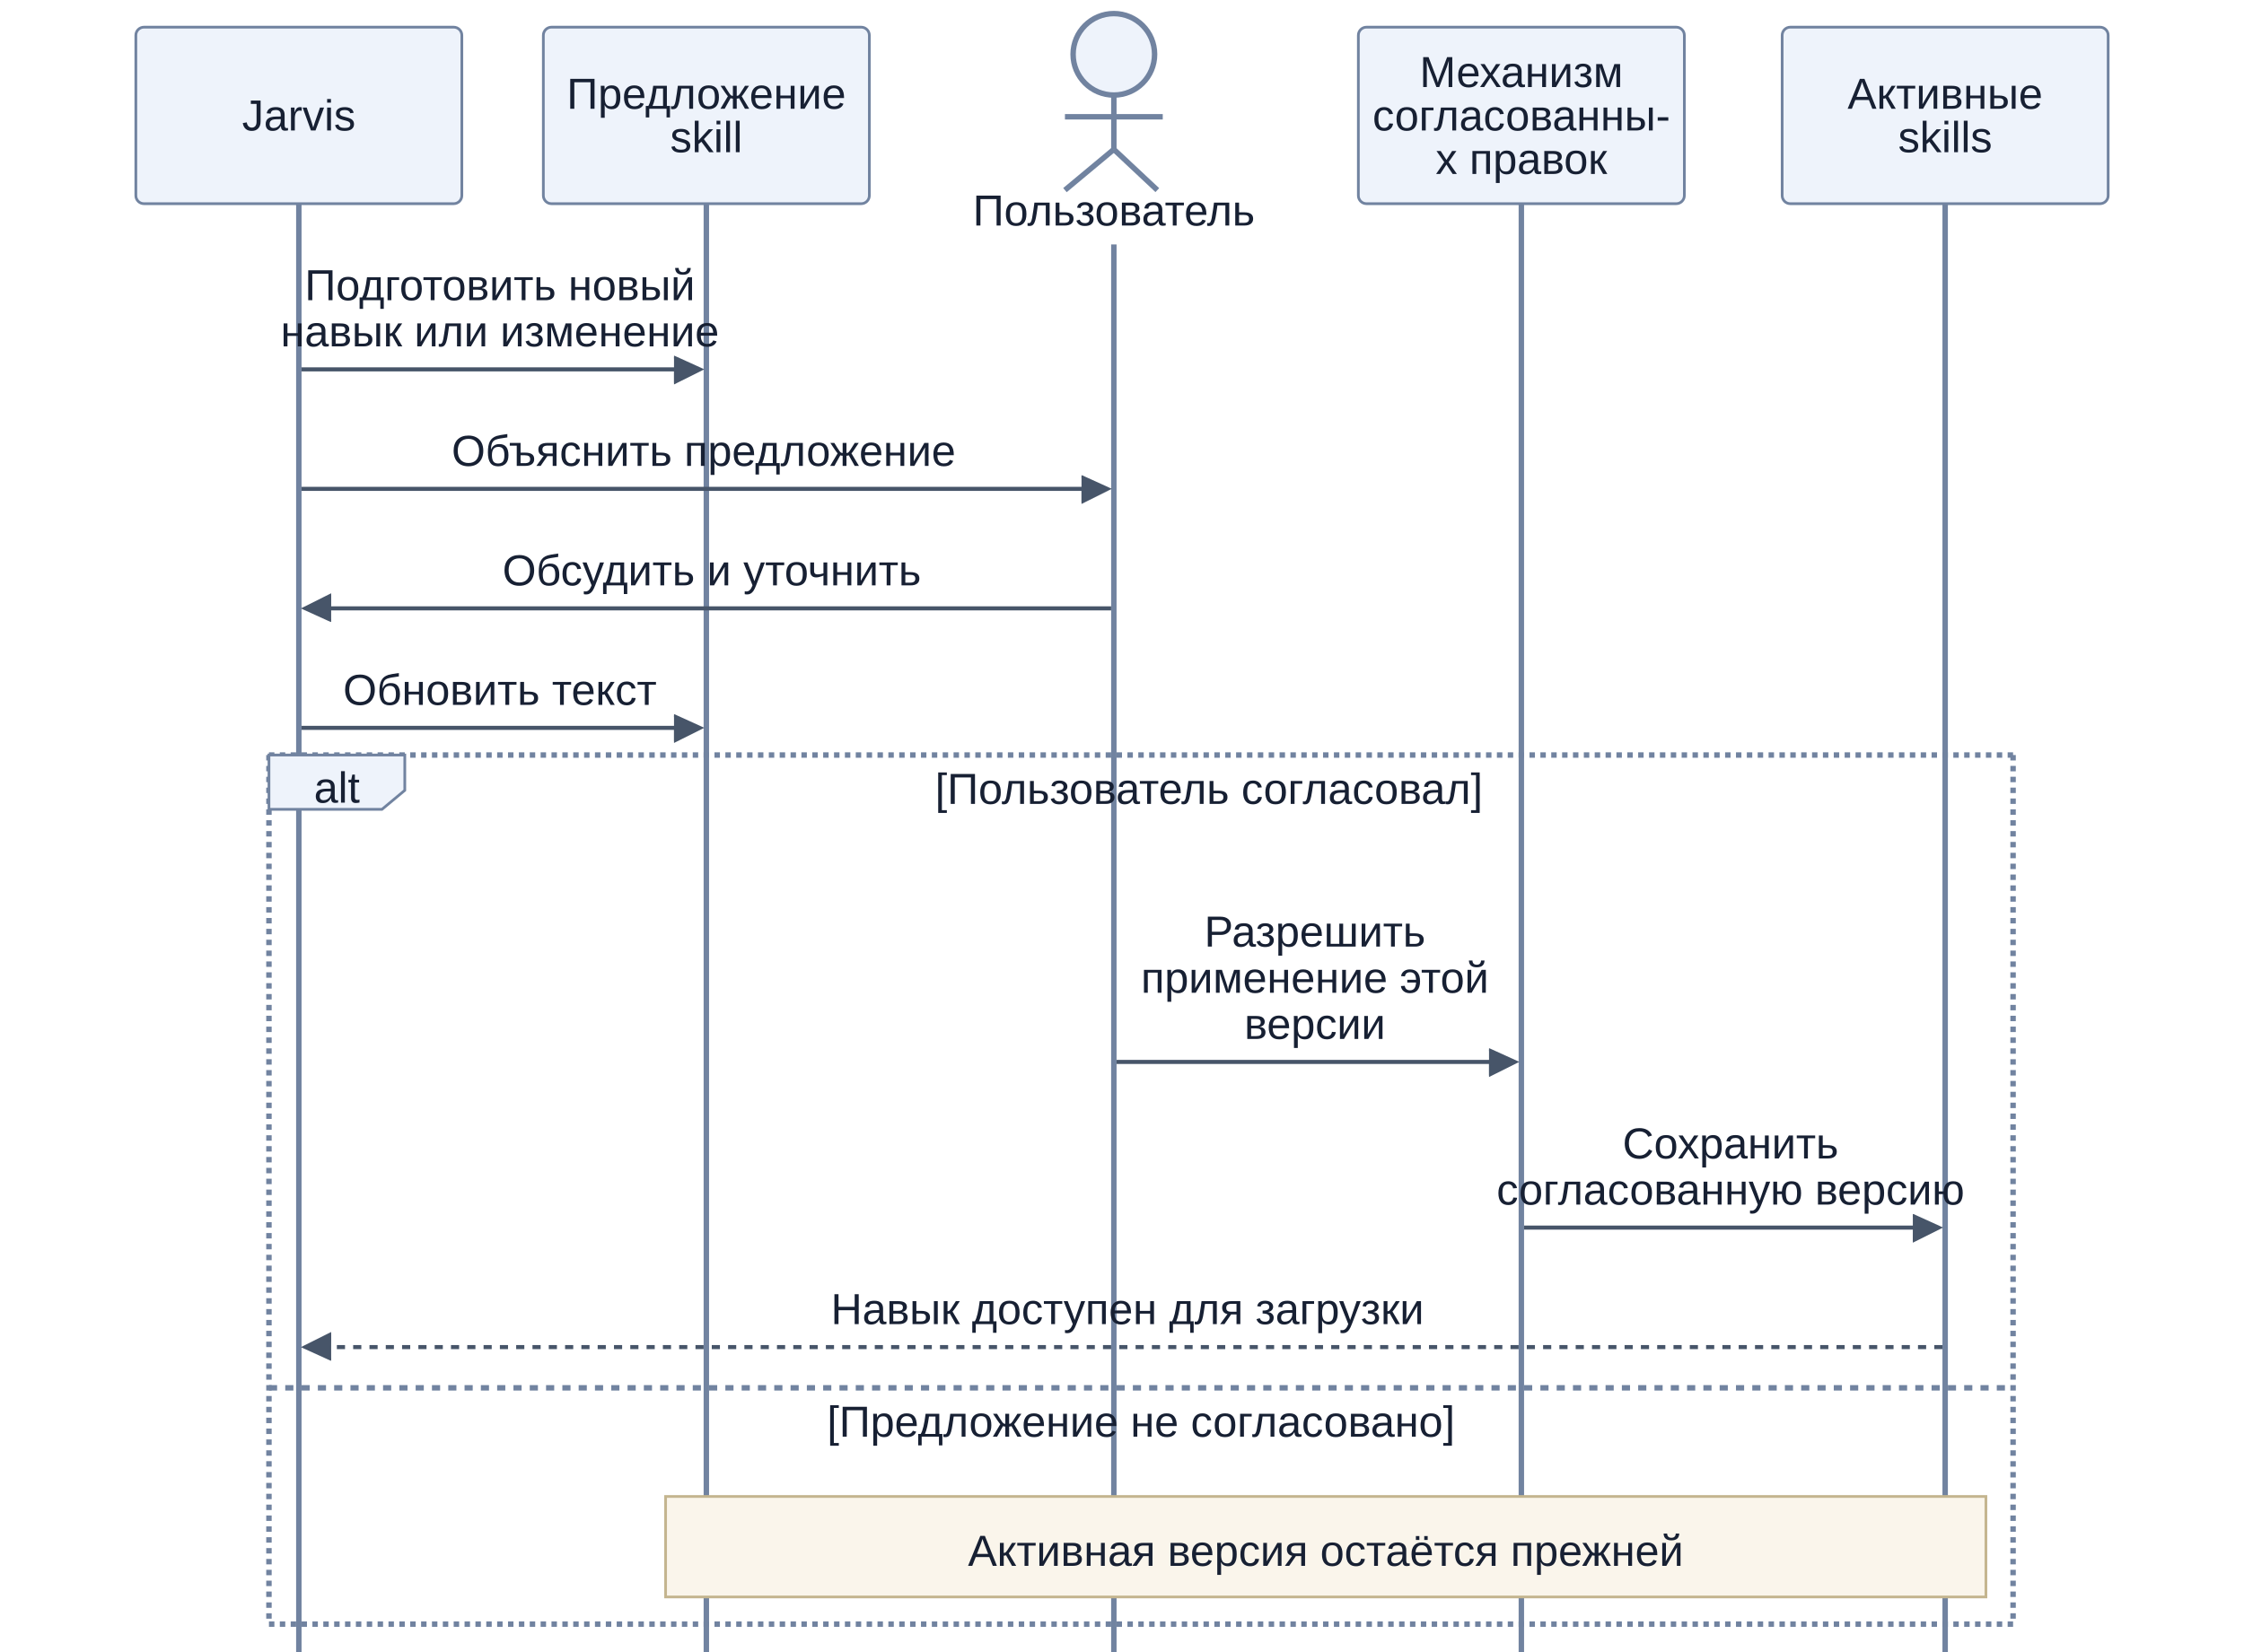
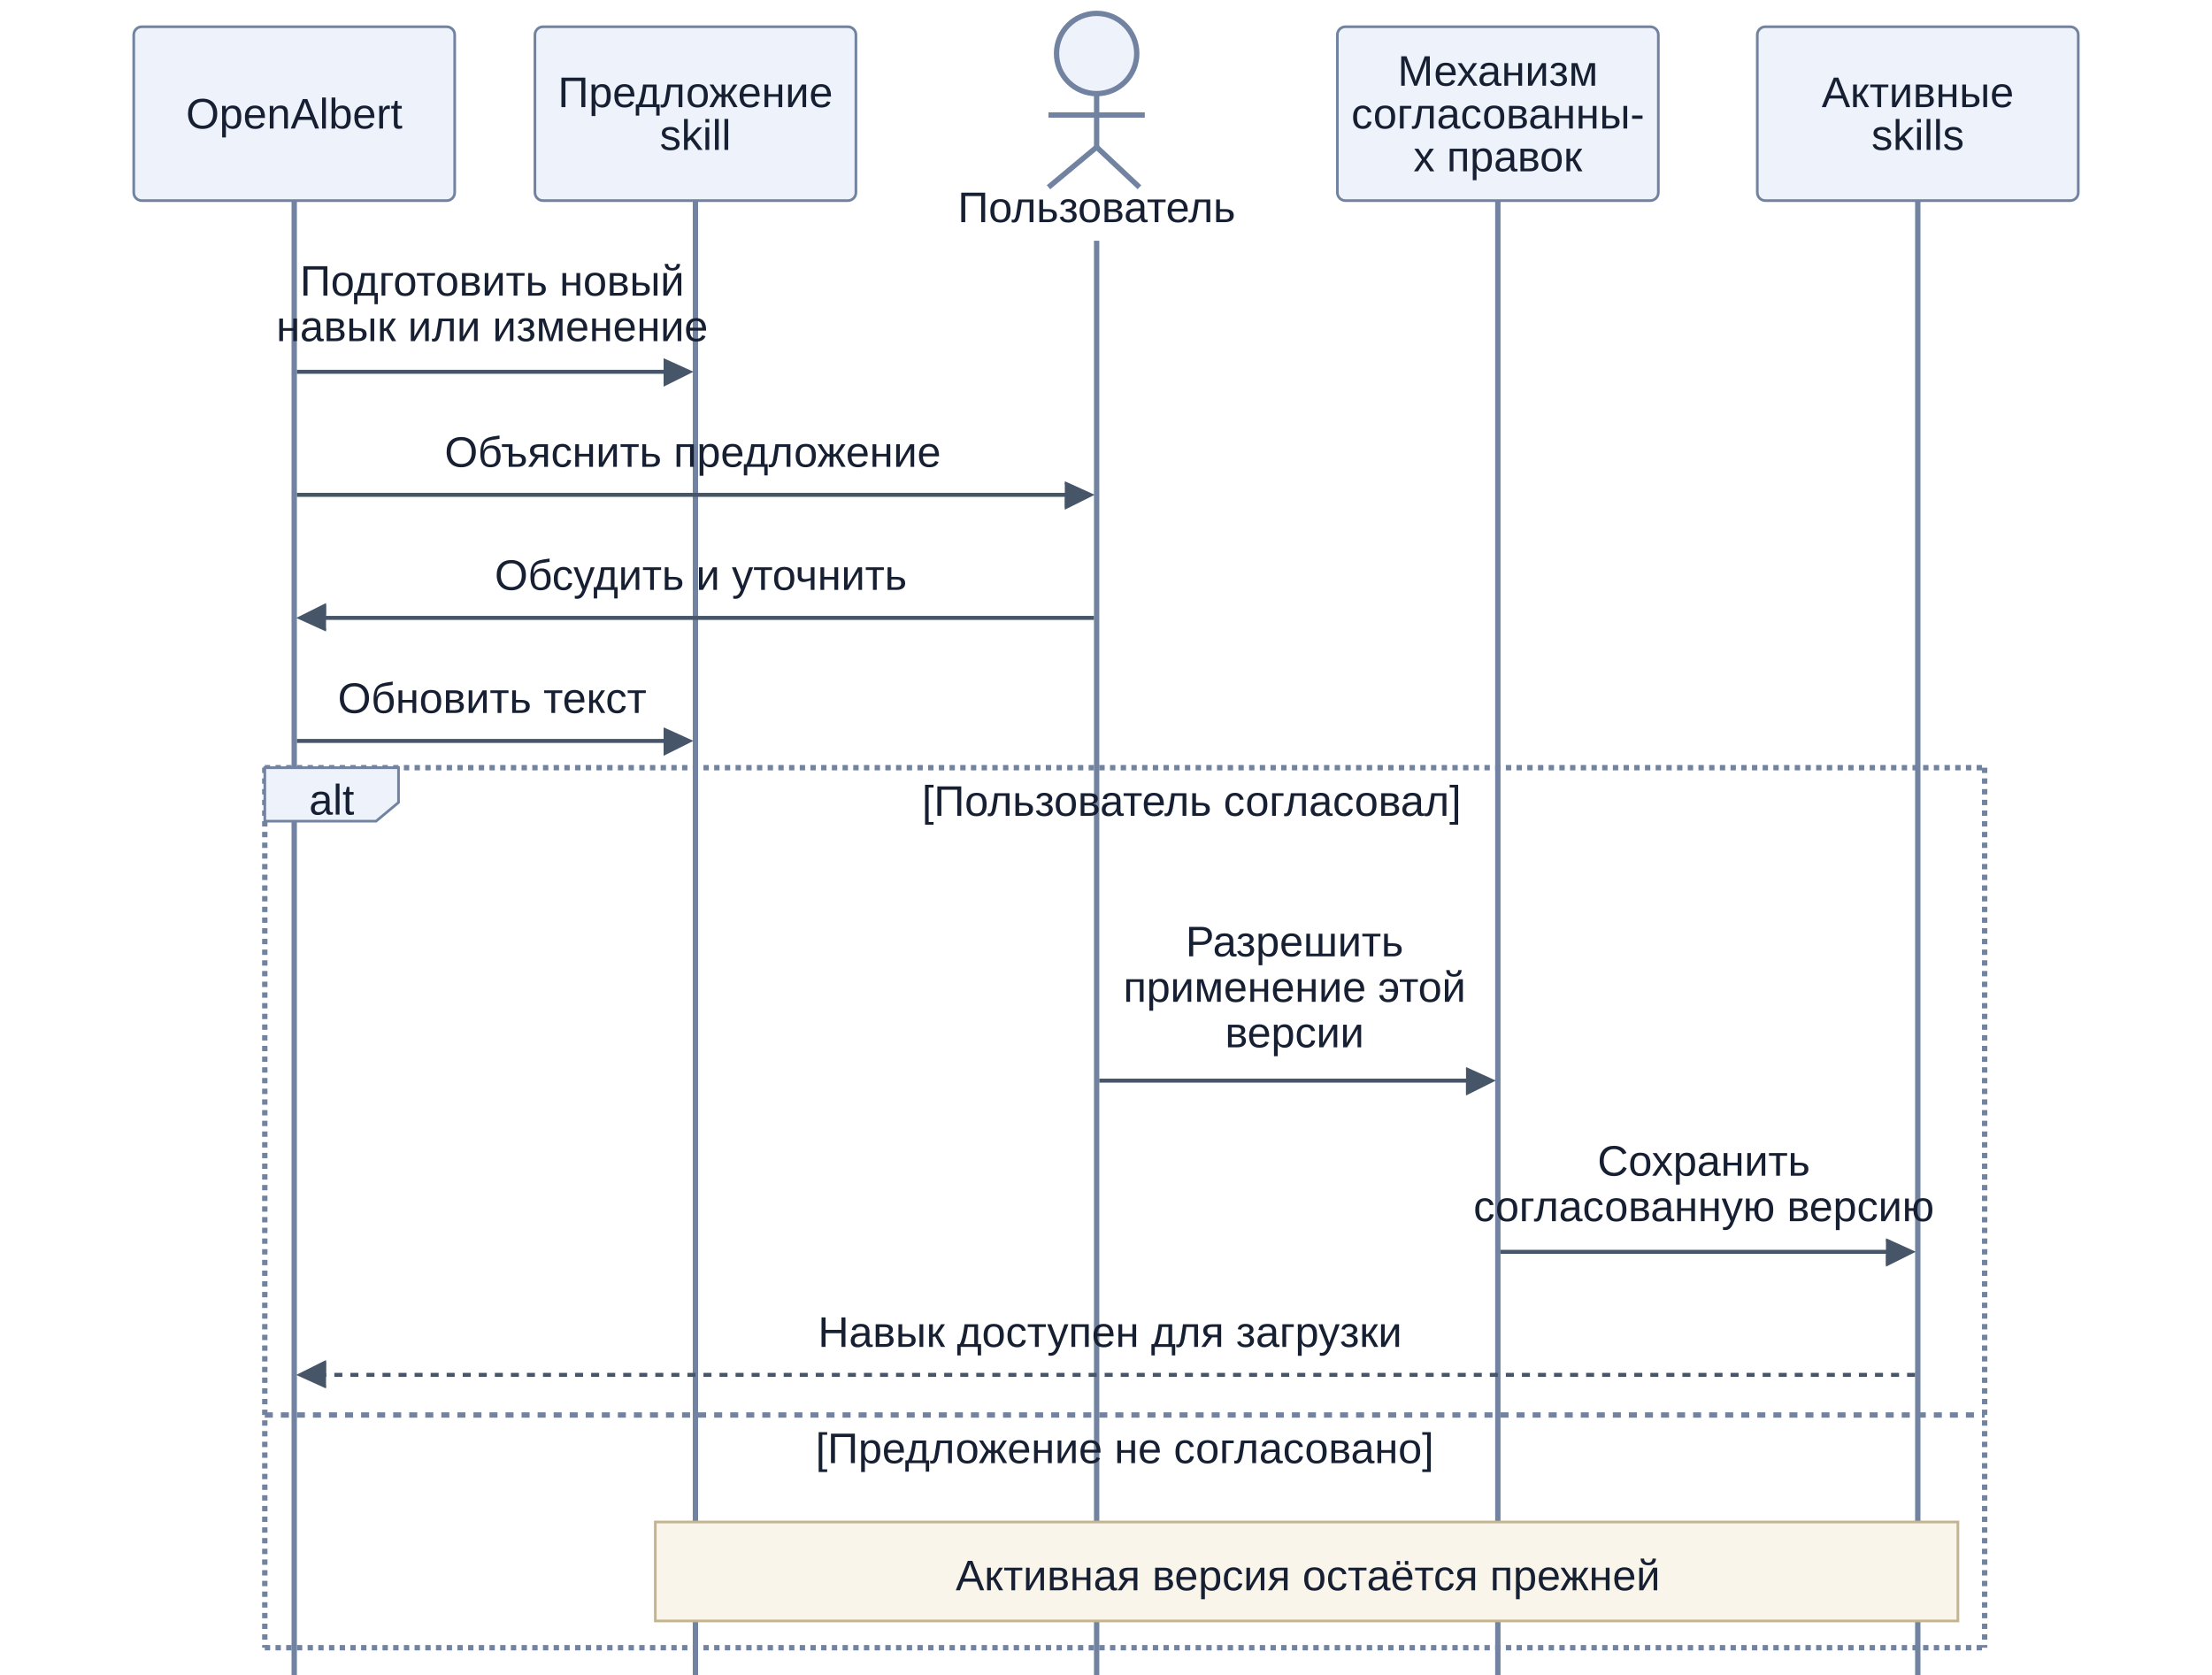
- <svg xmlns="http://www.w3.org/2000/svg" id="skill-change" width="100%" style="max-width: 826px; background-color: white;" viewBox="-50 -10 826 608" role="graphics-document document" aria-roledescription="sequence" aria-describedby="chart-desc-skill-change" aria-labelledby="chart-title-skill-change">
+ <svg xmlns="http://www.w3.org/2000/svg" id="my-svg" width="100%" style="max-width: 827px; background-color: white;" viewBox="-50 -10 827 626" role="graphics-document document" aria-roledescription="sequence" aria-describedby="chart-desc-my-svg" aria-labelledby="chart-title-my-svg">
  <g>
-     <line id="actor4" x1="666" y1="65" x2="666" y2="2000" class="actor-line 200" stroke-width="0.5px" stroke="#999" name="Active" data-et="life-line" data-id="Active" />
+     <line id="actor4" x1="667" y1="65" x2="667" y2="2000" class="actor-line 200" stroke-width="0.5px" stroke="#999" name="Active" data-et="life-line" data-id="Active" />
    <g id="root-4" data-et="participant" data-type="participant" data-id="Active">
-       <rect x="606" y="0" fill="#eaeaea" stroke="#666" width="120" height="65" name="Active" rx="3" ry="3" class="actor actor-top" />
-       <text x="666" y="32.5" dominant-baseline="central" alignment-baseline="central" class="actor actor-box" style="text-anchor: middle; font-size: 16px; font-weight: 400; font-family: Arial, sans-serif;">
-         <tspan x="666" dy="-8">Активные</tspan>
+       <rect x="607" y="0" fill="#eaeaea" stroke="#666" width="120" height="65" name="Active" rx="3" ry="3" class="actor actor-top" />
+       <text x="667" y="32.5" dominant-baseline="central" alignment-baseline="central" class="actor actor-box" style="text-anchor: middle; font-size: 16px; font-weight: 400; font-family: Arial, sans-serif;">
+         <tspan x="667" dy="-8">Активные</tspan>
      </text>
-       <text x="666" y="32.5" dominant-baseline="central" alignment-baseline="central" class="actor actor-box" style="text-anchor: middle; font-size: 16px; font-weight: 400; font-family: Arial, sans-serif;">
-         <tspan x="666" dy="8">skills</tspan>
+       <text x="667" y="32.5" dominant-baseline="central" alignment-baseline="central" class="actor actor-box" style="text-anchor: middle; font-size: 16px; font-weight: 400; font-family: Arial, sans-serif;">
+         <tspan x="667" dy="8">skills</tspan>
      </text>
    </g>
  </g>
  <g>
    <line id="actor3" x1="510" y1="65" x2="510" y2="2000" class="actor-line 200" stroke-width="0.5px" stroke="#999" name="Apply" data-et="life-line" data-id="Apply" />
    <g id="root-3" data-et="participant" data-type="participant" data-id="Apply">
      <rect x="450" y="0" fill="#eaeaea" stroke="#666" width="120" height="65" name="Apply" rx="3" ry="3" class="actor actor-top" />
      <text x="510" y="32.5" dominant-baseline="central" alignment-baseline="central" class="actor actor-box" style="text-anchor: middle; font-size: 16px; font-weight: 400; font-family: Arial, sans-serif;">
        <tspan x="510" dy="-16">Механизм</tspan>
      </text>
      <text x="510" y="32.5" dominant-baseline="central" alignment-baseline="central" class="actor actor-box" style="text-anchor: middle; font-size: 16px; font-weight: 400; font-family: Arial, sans-serif;">
        <tspan x="510" dy="0">согласованны-</tspan>
      </text>
      <text x="510" y="32.5" dominant-baseline="central" alignment-baseline="central" class="actor actor-box" style="text-anchor: middle; font-size: 16px; font-weight: 400; font-family: Arial, sans-serif;">
        <tspan x="510" dy="16">х правок</tspan>
      </text>
    </g>
  </g>
  <g>
    <line id="actor2" x1="360" y1="80" x2="360" y2="2000" class="actor-line 200" stroke-width="0.5px" stroke="#999" name="User" data-et="life-line" data-id="User" />
  </g>
  <g>
    <line id="actor1" x1="210" y1="65" x2="210" y2="2000" class="actor-line 200" stroke-width="0.5px" stroke="#999" name="Draft" data-et="life-line" data-id="Draft" />
    <g id="root-1" data-et="participant" data-type="participant" data-id="Draft">
      <rect x="150" y="0" fill="#eaeaea" stroke="#666" width="120" height="65" name="Draft" rx="3" ry="3" class="actor actor-top" />
      <text x="210" y="32.5" dominant-baseline="central" alignment-baseline="central" class="actor actor-box" style="text-anchor: middle; font-size: 16px; font-weight: 400; font-family: Arial, sans-serif;">
        <tspan x="210" dy="-8">Предложение</tspan>
      </text>
      <text x="210" y="32.5" dominant-baseline="central" alignment-baseline="central" class="actor actor-box" style="text-anchor: middle; font-size: 16px; font-weight: 400; font-family: Arial, sans-serif;">
        <tspan x="210" dy="8">skill</tspan>
      </text>
    </g>
  </g>
  <g>
    <line id="actor0" x1="60" y1="65" x2="60" y2="2000" class="actor-line 200" stroke-width="0.5px" stroke="#999" name="Agent" data-et="life-line" data-id="Agent" />
    <g id="root-0" data-et="participant" data-type="participant" data-id="Agent">
      <rect x="0" y="0" fill="#eaeaea" stroke="#666" width="120" height="65" name="Agent" rx="3" ry="3" class="actor actor-top" />
      <text x="60" y="32.5" dominant-baseline="central" alignment-baseline="central" class="actor actor-box" style="text-anchor: middle; font-size: 16px; font-weight: 400; font-family: Arial, sans-serif;">
-         <tspan x="60" dy="0">Jarvis</tspan>
+         <tspan x="60" dy="0">OpenAlbert</tspan>
      </text>
    </g>
  </g>
-   <style>#skill-change{font-family:Arial,sans-serif;font-size:16px;fill:#172033;}@keyframes edge-animation-frame{from{stroke-dashoffset:0;}}@keyframes dash{to{stroke-dashoffset:0;}}#skill-change .edge-animation-slow{stroke-dasharray:9,5!important;stroke-dashoffset:900;animation:dash 50s linear infinite;stroke-linecap:round;}#skill-change .edge-animation-fast{stroke-dasharray:9,5!important;stroke-dashoffset:900;animation:dash 20s linear infinite;stroke-linecap:round;}#skill-change .error-icon{fill:#faf5eb;}#skill-change .error-text{fill:#050a14;stroke:#050a14;}#skill-change .edge-thickness-normal{stroke-width:1px;}#skill-change .edge-thickness-thick{stroke-width:3.5px;}#skill-change .edge-pattern-solid{stroke-dasharray:0;}#skill-change .edge-thickness-invisible{stroke-width:0;fill:none;}#skill-change .edge-pattern-dashed{stroke-dasharray:3;}#skill-change .edge-pattern-dotted{stroke-dasharray:2;}#skill-change .marker{fill:#64748b;stroke:#64748b;}#skill-change .marker.cross{stroke:#64748b;}#skill-change svg{font-family:Arial,sans-serif;font-size:16px;}#skill-change p{margin:0;}#skill-change .actor{stroke:#7183a0;fill:#eef3fb;stroke-width:1;}#skill-change rect.actor.outer-path[data-look="neo"]{filter:drop-shadow( 1px 2px 2px rgba(185,185,185,1));}#skill-change rect.note[data-look="neo"]{stroke:#c4b58f;fill:#faf5eb;filter:drop-shadow( 1px 2px 2px rgba(185,185,185,1));}#skill-change text.actor&gt;tspan{fill:#172033;stroke:none;}#skill-change .actor-line{stroke:#7183a0;}#skill-change .innerArc{stroke-width:1.5;stroke-dasharray:none;}#skill-change .messageLine0{stroke-width:1.5;stroke-dasharray:none;stroke:#475569;}#skill-change .messageLine1{stroke-width:1.5;stroke-dasharray:2,2;stroke:#475569;}#skill-change [id$="-arrowhead"] path{fill:#475569;stroke:#475569;}#skill-change .sequenceNumber{fill:#9b8b74;}#skill-change [id$="-sequencenumber"]{fill:#475569;}#skill-change [id$="-crosshead"] path{fill:#475569;stroke:#475569;}#skill-change .messageText{fill:#172033;stroke:none;}#skill-change .labelBox{stroke:#7183a0;fill:#eef3fb;filter:none;}#skill-change .labelText,#skill-change .labelText&gt;tspan{fill:#172033;stroke:none;}#skill-change .loopText,#skill-change .loopText&gt;tspan{fill:#172033;stroke:none;}#skill-change .sectionTitle,#skill-change .sectionTitle&gt;tspan{fill:#172033;stroke:none;}#skill-change .loopLine{stroke-width:2px;stroke-dasharray:2,2;stroke:#7183a0;fill:#7183a0;}#skill-change .note{stroke:#c4b58f;fill:#faf5eb;}#skill-change .noteText,#skill-change .noteText&gt;tspan{fill:#172033;stroke:none;}#skill-change .activation0{fill:#f1f7f3;stroke:hsl(140, 27.273%, 85.686%);}#skill-change .activation1{fill:#f1f7f3;stroke:hsl(140, 27.273%, 85.686%);}#skill-change .activation2{fill:#f1f7f3;stroke:hsl(140, 27.273%, 85.686%);}#skill-change .actorPopupMenu{position:absolute;}#skill-change .actorPopupMenuPanel{position:absolute;fill:#eef3fb;box-shadow:0px 8px 16px 0px rgba(0,0,0,0.2);filter:drop-shadow(3px 5px 2px rgb(0 0 0 / 0.4));}#skill-change .actor-man circle,#skill-change line{fill:#eef3fb;stroke-width:2px;}#skill-change g rect.rect{filter:drop-shadow( 1px 2px 2px rgba(185,185,185,1));stroke:#7183a0;}#skill-change .node .neo-node{stroke:#7183a0;}#skill-change [data-look="neo"].node rect,#skill-change [data-look="neo"].cluster rect,#skill-change [data-look="neo"].node polygon{stroke:url(#skill-change-gradient);filter:drop-shadow( 1px 2px 2px rgba(185,185,185,1));}#skill-change [data-look="neo"].swimlane.cluster rect{filter:none;}#skill-change [data-look="neo"].node path{stroke:url(#skill-change-gradient);stroke-width:1px;}#skill-change [data-look="neo"].node .outer-path{filter:drop-shadow( 1px 2px 2px rgba(185,185,185,1));}#skill-change [data-look="neo"].node .neo-line path{stroke:#7183a0;filter:none;}#skill-change [data-look="neo"].node circle{stroke:url(#skill-change-gradient);filter:drop-shadow( 1px 2px 2px rgba(185,185,185,1));}#skill-change [data-look="neo"].node circle .state-start{fill:#000000;}#skill-change [data-look="neo"].icon-shape .icon{fill:url(#skill-change-gradient);filter:drop-shadow( 1px 2px 2px rgba(185,185,185,1));}#skill-change [data-look="neo"].icon-shape .icon-neo path{stroke:url(#skill-change-gradient);filter:drop-shadow( 1px 2px 2px rgba(185,185,185,1));}#skill-change :root{--mermaid-font-family:Arial,sans-serif;}</style>
+   <style>#my-svg{font-family:Arial,sans-serif;font-size:16px;fill:#172033;}@keyframes edge-animation-frame{from{stroke-dashoffset:0;}}@keyframes dash{to{stroke-dashoffset:0;}}#my-svg .edge-animation-slow{stroke-dasharray:9,5!important;stroke-dashoffset:900;animation:dash 50s linear infinite;stroke-linecap:round;}#my-svg .edge-animation-fast{stroke-dasharray:9,5!important;stroke-dashoffset:900;animation:dash 20s linear infinite;stroke-linecap:round;}#my-svg .error-icon{fill:#faf5eb;}#my-svg .error-text{fill:#050a14;stroke:#050a14;}#my-svg .edge-thickness-normal{stroke-width:1px;}#my-svg .edge-thickness-thick{stroke-width:3.5px;}#my-svg .edge-pattern-solid{stroke-dasharray:0;}#my-svg .edge-thickness-invisible{stroke-width:0;fill:none;}#my-svg .edge-pattern-dashed{stroke-dasharray:3;}#my-svg .edge-pattern-dotted{stroke-dasharray:2;}#my-svg .marker{fill:#64748b;stroke:#64748b;}#my-svg .marker.cross{stroke:#64748b;}#my-svg svg{font-family:Arial,sans-serif;font-size:16px;}#my-svg p{margin:0;}#my-svg .actor{stroke:#7183a0;fill:#eef3fb;stroke-width:1;}#my-svg rect.actor.outer-path[data-look="neo"]{filter:drop-shadow( 1px 2px 2px rgba(185,185,185,1));}#my-svg rect.note[data-look="neo"]{stroke:#c4b58f;fill:#faf5eb;filter:drop-shadow( 1px 2px 2px rgba(185,185,185,1));}#my-svg text.actor&gt;tspan{fill:#172033;stroke:none;}#my-svg .actor-line{stroke:#7183a0;}#my-svg .innerArc{stroke-width:1.5;stroke-dasharray:none;}#my-svg .messageLine0{stroke-width:1.5;stroke-dasharray:none;stroke:#475569;}#my-svg .messageLine1{stroke-width:1.5;stroke-dasharray:2,2;stroke:#475569;}#my-svg [id$="-arrowhead"] path{fill:#475569;stroke:#475569;}#my-svg .sequenceNumber{fill:#9b8b74;}#my-svg [id$="-sequencenumber"]{fill:#475569;}#my-svg [id$="-crosshead"] path{fill:#475569;stroke:#475569;}#my-svg .messageText{fill:#172033;stroke:none;}#my-svg .labelBox{stroke:#7183a0;fill:#eef3fb;filter:none;}#my-svg .labelText,#my-svg .labelText&gt;tspan{fill:#172033;stroke:none;}#my-svg .loopText,#my-svg .loopText&gt;tspan{fill:#172033;stroke:none;}#my-svg .sectionTitle,#my-svg .sectionTitle&gt;tspan{fill:#172033;stroke:none;}#my-svg .loopLine{stroke-width:2px;stroke-dasharray:2,2;stroke:#7183a0;fill:#7183a0;}#my-svg .note{stroke:#c4b58f;fill:#faf5eb;}#my-svg .noteText,#my-svg .noteText&gt;tspan{fill:#172033;stroke:none;}#my-svg .activation0{fill:#f1f7f3;stroke:hsl(140, 27.273%, 85.686%);}#my-svg .activation1{fill:#f1f7f3;stroke:hsl(140, 27.273%, 85.686%);}#my-svg .activation2{fill:#f1f7f3;stroke:hsl(140, 27.273%, 85.686%);}#my-svg .actorPopupMenu{position:absolute;}#my-svg .actorPopupMenuPanel{position:absolute;fill:#eef3fb;box-shadow:0px 8px 16px 0px rgba(0,0,0,0.2);filter:drop-shadow(3px 5px 2px rgb(0 0 0 / 0.4));}#my-svg .actor-man circle,#my-svg line{fill:#eef3fb;stroke-width:2px;}#my-svg g rect.rect{filter:drop-shadow( 1px 2px 2px rgba(185,185,185,1));stroke:#7183a0;}#my-svg .node .neo-node{stroke:#7183a0;}#my-svg [data-look="neo"].node rect,#my-svg [data-look="neo"].cluster rect,#my-svg [data-look="neo"].node polygon{stroke:url(#my-svg-gradient);filter:drop-shadow( 1px 2px 2px rgba(185,185,185,1));}#my-svg [data-look="neo"].swimlane.cluster rect{filter:none;}#my-svg [data-look="neo"].node path{stroke:url(#my-svg-gradient);stroke-width:1px;}#my-svg [data-look="neo"].node .outer-path{filter:drop-shadow( 1px 2px 2px rgba(185,185,185,1));}#my-svg [data-look="neo"].node .neo-line path{stroke:#7183a0;filter:none;}#my-svg [data-look="neo"].node circle{stroke:url(#my-svg-gradient);filter:drop-shadow( 1px 2px 2px rgba(185,185,185,1));}#my-svg [data-look="neo"].node circle .state-start{fill:#000000;}#my-svg [data-look="neo"].icon-shape .icon{fill:url(#my-svg-gradient);filter:drop-shadow( 1px 2px 2px rgba(185,185,185,1));}#my-svg [data-look="neo"].icon-shape .icon-neo path{stroke:url(#my-svg-gradient);filter:drop-shadow( 1px 2px 2px rgba(185,185,185,1));}#my-svg :root{--mermaid-font-family:Arial,sans-serif;}</style>
  <g />
  <defs>
-     <symbol id="skill-change-computer" width="24" height="24">
+     <symbol id="my-svg-computer" width="24" height="24">
      <path transform="scale(.5)" d="M2 2v13h20v-13h-20zm18 11h-16v-9h16v9zm-10.228 6l.466-1h3.524l.467 1h-4.457zm14.228 3h-24l2-6h2.104l-1.33 4h18.45l-1.297-4h2.073l2 6zm-5-10h-14v-7h14v7z" />
    </symbol>
  </defs>
  <defs>
-     <symbol id="skill-change-database" fill-rule="evenodd" clip-rule="evenodd">
+     <symbol id="my-svg-database" fill-rule="evenodd" clip-rule="evenodd">
      <path transform="scale(.5)" d="M12.258.001l.256.004.255.005.253.008.251.01.249.012.247.015.246.016.242.019.241.02.239.023.236.024.233.027.231.028.229.031.225.032.223.034.22.036.217.038.214.04.211.041.208.043.205.045.201.046.198.048.194.05.191.051.187.053.183.054.18.056.175.057.172.059.168.06.163.061.16.063.155.064.15.066.074.033.073.033.071.034.07.034.069.035.068.035.067.035.066.035.064.036.064.036.062.036.06.036.06.037.058.037.058.037.055.038.055.038.053.038.052.038.051.039.05.039.048.039.047.039.045.04.044.04.043.04.041.04.04.041.039.041.037.041.036.041.034.041.033.042.032.042.03.042.029.042.027.042.026.043.024.043.023.043.021.043.02.043.018.044.017.043.015.044.013.044.012.044.011.045.009.044.007.045.006.045.004.045.002.045.001.045v17l-.001.045-.002.045-.004.045-.006.045-.007.045-.009.044-.011.045-.012.044-.013.044-.015.044-.017.043-.018.044-.02.043-.021.043-.023.043-.024.043-.026.043-.027.042-.029.042-.03.042-.032.042-.033.042-.034.041-.036.041-.037.041-.039.041-.04.041-.041.04-.043.04-.044.04-.045.04-.047.039-.048.039-.05.039-.051.039-.052.038-.053.038-.055.038-.055.038-.058.037-.058.037-.06.037-.06.036-.062.036-.064.036-.064.036-.066.035-.067.035-.068.035-.069.035-.07.034-.071.034-.073.033-.074.033-.15.066-.155.064-.16.063-.163.061-.168.06-.172.059-.175.057-.18.056-.183.054-.187.053-.191.051-.194.05-.198.048-.201.046-.205.045-.208.043-.211.041-.214.04-.217.038-.22.036-.223.034-.225.032-.229.031-.231.028-.233.027-.236.024-.239.023-.241.02-.242.019-.246.016-.247.015-.249.012-.251.01-.253.008-.255.005-.256.004-.258.001-.258-.001-.256-.004-.255-.005-.253-.008-.251-.01-.249-.012-.247-.015-.245-.016-.243-.019-.241-.02-.238-.023-.236-.024-.234-.027-.231-.028-.228-.031-.226-.032-.223-.034-.22-.036-.217-.038-.214-.04-.211-.041-.208-.043-.204-.045-.201-.046-.198-.048-.195-.05-.19-.051-.187-.053-.184-.054-.179-.056-.176-.057-.172-.059-.167-.06-.164-.061-.159-.063-.155-.064-.151-.066-.074-.033-.072-.033-.072-.034-.07-.034-.069-.035-.068-.035-.067-.035-.066-.035-.064-.036-.063-.036-.062-.036-.061-.036-.06-.037-.058-.037-.057-.037-.056-.038-.055-.038-.053-.038-.052-.038-.051-.039-.049-.039-.049-.039-.046-.039-.046-.04-.044-.04-.043-.04-.041-.04-.04-.041-.039-.041-.037-.041-.036-.041-.034-.041-.033-.042-.032-.042-.03-.042-.029-.042-.027-.042-.026-.043-.024-.043-.023-.043-.021-.043-.02-.043-.018-.044-.017-.043-.015-.044-.013-.044-.012-.044-.011-.045-.009-.044-.007-.045-.006-.045-.004-.045-.002-.045-.001-.045v-17l.001-.045.002-.045.004-.045.006-.045.007-.045.009-.044.011-.045.012-.044.013-.044.015-.044.017-.043.018-.044.02-.043.021-.043.023-.043.024-.043.026-.043.027-.042.029-.042.03-.042.032-.042.033-.042.034-.041.036-.041.037-.041.039-.041.04-.041.041-.04.043-.04.044-.04.046-.04.046-.039.049-.039.049-.039.051-.039.052-.038.053-.038.055-.038.056-.038.057-.037.058-.037.06-.037.061-.036.062-.036.063-.036.064-.036.066-.035.067-.035.068-.035.069-.035.07-.034.072-.034.072-.033.074-.033.151-.066.155-.064.159-.063.164-.061.167-.06.172-.059.176-.057.179-.056.184-.054.187-.053.19-.051.195-.05.198-.048.201-.046.204-.045.208-.043.211-.041.214-.04.217-.038.22-.036.223-.034.226-.032.228-.031.231-.028.234-.027.236-.024.238-.023.241-.02.243-.019.245-.016.247-.015.249-.012.251-.01.253-.008.255-.005.256-.004.258-.001.258.001zm-9.258 20.499v.01l.001.021.003.021.004.022.005.021.006.022.007.022.009.023.01.022.011.023.012.023.013.023.015.023.016.024.017.023.018.024.019.024.021.024.022.025.023.024.024.025.052.049.056.05.061.051.066.051.07.051.075.051.079.052.084.052.088.052.092.052.097.052.102.051.105.052.11.052.114.051.119.051.123.051.127.05.131.05.135.05.139.048.144.049.147.047.152.047.155.047.16.045.163.045.167.043.171.043.176.041.178.041.183.039.187.039.19.037.194.035.197.035.202.033.204.031.209.03.212.029.216.027.219.025.222.024.226.021.23.02.233.018.236.016.24.015.243.012.246.01.249.008.253.005.256.004.259.001.26-.001.257-.004.254-.005.25-.008.247-.011.244-.012.241-.014.237-.016.233-.018.231-.021.226-.021.224-.024.22-.026.216-.027.212-.028.21-.031.205-.031.202-.034.198-.034.194-.036.191-.037.187-.039.183-.04.179-.04.175-.042.172-.043.168-.044.163-.045.16-.046.155-.046.152-.047.148-.048.143-.049.139-.049.136-.05.131-.05.126-.05.123-.051.118-.052.114-.051.11-.052.106-.052.101-.052.096-.052.092-.052.088-.053.083-.051.079-.052.074-.052.07-.051.065-.051.06-.051.056-.05.051-.05.023-.024.023-.025.021-.024.02-.024.019-.024.018-.024.017-.024.015-.023.014-.024.013-.023.012-.023.01-.023.01-.022.008-.022.006-.022.006-.022.004-.022.004-.021.001-.021.001-.021v-4.127l-.077.055-.08.053-.083.054-.085.053-.087.052-.09.052-.093.051-.095.05-.097.05-.1.049-.102.049-.105.048-.106.047-.109.047-.111.046-.114.045-.115.045-.118.044-.12.043-.122.042-.124.042-.126.041-.128.04-.13.04-.132.038-.134.038-.135.037-.138.037-.139.035-.142.035-.143.034-.144.033-.147.032-.148.031-.15.03-.151.03-.153.029-.154.027-.156.027-.158.026-.159.025-.161.024-.162.023-.163.022-.165.021-.166.02-.167.019-.169.018-.169.017-.171.016-.173.015-.173.014-.175.013-.175.012-.177.011-.178.01-.179.008-.179.008-.181.006-.182.005-.182.004-.184.003-.184.002h-.37l-.184-.002-.184-.003-.182-.004-.182-.005-.181-.006-.179-.008-.179-.008-.178-.01-.176-.011-.176-.012-.175-.013-.173-.014-.172-.015-.171-.016-.17-.017-.169-.018-.167-.019-.166-.02-.165-.021-.163-.022-.162-.023-.161-.024-.159-.025-.157-.026-.156-.027-.155-.027-.153-.029-.151-.03-.15-.03-.148-.031-.146-.032-.145-.033-.143-.034-.141-.035-.14-.035-.137-.037-.136-.037-.134-.038-.132-.038-.13-.04-.128-.04-.126-.041-.124-.042-.122-.042-.12-.044-.117-.043-.116-.045-.113-.045-.112-.046-.109-.047-.106-.047-.105-.048-.102-.049-.1-.049-.097-.05-.095-.05-.093-.052-.09-.051-.087-.052-.085-.053-.083-.054-.08-.054-.077-.054v4.127zm0-5.654v.011l.001.021.003.021.004.021.005.022.006.022.007.022.009.022.01.022.011.023.012.023.013.023.015.024.016.023.017.024.018.024.019.024.021.024.022.024.023.025.024.024.052.05.056.05.061.05.066.051.07.051.075.052.079.051.084.052.088.052.092.052.097.052.102.052.105.052.11.051.114.051.119.052.123.05.127.051.131.05.135.049.139.049.144.048.147.048.152.047.155.046.16.045.163.045.167.044.171.042.176.042.178.04.183.04.187.038.19.037.194.036.197.034.202.033.204.032.209.03.212.028.216.027.219.025.222.024.226.022.23.02.233.018.236.016.24.014.243.012.246.01.249.008.253.006.256.003.259.001.26-.001.257-.003.254-.006.25-.008.247-.01.244-.012.241-.015.237-.016.233-.018.231-.02.226-.022.224-.024.22-.025.216-.027.212-.029.21-.03.205-.032.202-.033.198-.035.194-.036.191-.037.187-.039.183-.039.179-.041.175-.042.172-.043.168-.044.163-.045.16-.045.155-.047.152-.047.148-.048.143-.048.139-.05.136-.049.131-.05.126-.051.123-.051.118-.051.114-.052.11-.052.106-.052.101-.052.096-.052.092-.052.088-.052.083-.052.079-.052.074-.051.07-.052.065-.051.06-.05.056-.051.051-.049.023-.025.023-.024.021-.025.02-.024.019-.024.018-.024.017-.024.015-.023.014-.023.013-.024.012-.022.01-.023.01-.023.008-.022.006-.022.006-.022.004-.021.004-.022.001-.021.001-.021v-4.139l-.077.054-.08.054-.083.054-.085.052-.087.053-.09.051-.093.051-.095.051-.097.05-.1.049-.102.049-.105.048-.106.047-.109.047-.111.046-.114.045-.115.044-.118.044-.12.044-.122.042-.124.042-.126.041-.128.04-.13.039-.132.039-.134.038-.135.037-.138.036-.139.036-.142.035-.143.033-.144.033-.147.033-.148.031-.15.03-.151.03-.153.028-.154.028-.156.027-.158.026-.159.025-.161.024-.162.023-.163.022-.165.021-.166.02-.167.019-.169.018-.169.017-.171.016-.173.015-.173.014-.175.013-.175.012-.177.011-.178.009-.179.009-.179.007-.181.007-.182.005-.182.004-.184.003-.184.002h-.37l-.184-.002-.184-.003-.182-.004-.182-.005-.181-.007-.179-.007-.179-.009-.178-.009-.176-.011-.176-.012-.175-.013-.173-.014-.172-.015-.171-.016-.17-.017-.169-.018-.167-.019-.166-.02-.165-.021-.163-.022-.162-.023-.161-.024-.159-.025-.157-.026-.156-.027-.155-.028-.153-.028-.151-.03-.15-.03-.148-.031-.146-.033-.145-.033-.143-.033-.141-.035-.14-.036-.137-.036-.136-.037-.134-.038-.132-.039-.13-.039-.128-.04-.126-.041-.124-.042-.122-.043-.12-.043-.117-.044-.116-.044-.113-.046-.112-.046-.109-.046-.106-.047-.105-.048-.102-.049-.1-.049-.097-.05-.095-.051-.093-.051-.09-.051-.087-.053-.085-.052-.083-.054-.08-.054-.077-.054v4.139zm0-5.666v.011l.001.02.003.022.004.021.005.022.006.021.007.022.009.023.01.022.011.023.012.023.013.023.015.023.016.024.017.024.018.023.019.024.021.025.022.024.023.024.024.025.052.05.056.05.061.05.066.051.07.051.075.052.079.051.084.052.088.052.092.052.097.052.102.052.105.051.11.052.114.051.119.051.123.051.127.05.131.05.135.05.139.049.144.048.147.048.152.047.155.046.16.045.163.045.167.043.171.043.176.042.178.04.183.04.187.038.19.037.194.036.197.034.202.033.204.032.209.03.212.028.216.027.219.025.222.024.226.021.23.02.233.018.236.017.24.014.243.012.246.01.249.008.253.006.256.003.259.001.26-.001.257-.003.254-.006.25-.008.247-.01.244-.013.241-.014.237-.016.233-.018.231-.02.226-.022.224-.024.22-.025.216-.027.212-.029.21-.03.205-.032.202-.033.198-.035.194-.036.191-.037.187-.039.183-.039.179-.041.175-.042.172-.043.168-.044.163-.045.16-.045.155-.047.152-.047.148-.048.143-.049.139-.049.136-.049.131-.051.126-.05.123-.051.118-.052.114-.051.11-.052.106-.052.101-.052.096-.052.092-.052.088-.052.083-.052.079-.052.074-.052.07-.051.065-.051.06-.051.056-.05.051-.049.023-.025.023-.025.021-.024.02-.024.019-.024.018-.024.017-.024.015-.023.014-.024.013-.023.012-.023.01-.022.01-.023.008-.022.006-.022.006-.022.004-.022.004-.021.001-.021.001-.021v-4.153l-.077.054-.08.054-.083.053-.085.053-.087.053-.09.051-.093.051-.095.051-.097.05-.1.049-.102.048-.105.048-.106.048-.109.046-.111.046-.114.046-.115.044-.118.044-.12.043-.122.043-.124.042-.126.041-.128.04-.13.039-.132.039-.134.038-.135.037-.138.036-.139.036-.142.034-.143.034-.144.033-.147.032-.148.032-.15.03-.151.03-.153.028-.154.028-.156.027-.158.026-.159.024-.161.024-.162.023-.163.023-.165.021-.166.02-.167.019-.169.018-.169.017-.171.016-.173.015-.173.014-.175.013-.175.012-.177.01-.178.01-.179.009-.179.007-.181.006-.182.006-.182.004-.184.003-.184.001-.185.001-.185-.001-.184-.001-.184-.003-.182-.004-.182-.006-.181-.006-.179-.007-.179-.009-.178-.01-.176-.01-.176-.012-.175-.013-.173-.014-.172-.015-.171-.016-.17-.017-.169-.018-.167-.019-.166-.02-.165-.021-.163-.023-.162-.023-.161-.024-.159-.024-.157-.026-.156-.027-.155-.028-.153-.028-.151-.03-.15-.03-.148-.032-.146-.032-.145-.033-.143-.034-.141-.034-.14-.036-.137-.036-.136-.037-.134-.038-.132-.039-.13-.039-.128-.041-.126-.041-.124-.041-.122-.043-.12-.043-.117-.044-.116-.044-.113-.046-.112-.046-.109-.046-.106-.048-.105-.048-.102-.048-.1-.05-.097-.049-.095-.051-.093-.051-.09-.052-.087-.052-.085-.053-.083-.053-.08-.054-.077-.054v4.153zm8.74-8.179l-.257.004-.254.005-.25.008-.247.011-.244.012-.241.014-.237.016-.233.018-.231.021-.226.022-.224.023-.22.026-.216.027-.212.028-.21.031-.205.032-.202.033-.198.034-.194.036-.191.038-.187.038-.183.04-.179.041-.175.042-.172.043-.168.043-.163.045-.16.046-.155.046-.152.048-.148.048-.143.048-.139.049-.136.05-.131.05-.126.051-.123.051-.118.051-.114.052-.11.052-.106.052-.101.052-.096.052-.092.052-.088.052-.083.052-.079.052-.074.051-.07.052-.065.051-.06.05-.056.05-.051.05-.023.025-.023.024-.021.024-.02.025-.019.024-.018.024-.017.023-.015.024-.014.023-.013.023-.012.023-.01.023-.01.022-.008.022-.006.023-.006.021-.004.022-.004.021-.001.021-.001.021.001.021.001.021.004.021.004.022.006.021.006.023.008.022.01.022.01.023.012.023.013.023.014.023.015.024.017.023.018.024.019.024.02.025.021.024.023.024.023.025.051.05.056.05.06.05.065.051.07.052.074.051.079.052.083.052.088.052.092.052.096.052.101.052.106.052.11.052.114.052.118.051.123.051.126.051.131.05.136.05.139.049.143.048.148.048.152.048.155.046.16.046.163.045.168.043.172.043.175.042.179.041.183.04.187.038.191.038.194.036.198.034.202.033.205.032.21.031.212.028.216.027.22.026.224.023.226.022.231.021.233.018.237.016.241.014.244.012.247.011.25.008.254.005.257.004.26.001.26-.001.257-.004.254-.005.25-.008.247-.011.244-.012.241-.014.237-.016.233-.018.231-.021.226-.022.224-.023.22-.026.216-.027.212-.028.21-.031.205-.032.202-.033.198-.034.194-.036.191-.038.187-.038.183-.04.179-.041.175-.042.172-.043.168-.043.163-.045.16-.046.155-.046.152-.048.148-.048.143-.048.139-.049.136-.05.131-.05.126-.051.123-.051.118-.051.114-.052.11-.052.106-.052.101-.052.096-.052.092-.052.088-.052.083-.052.079-.052.074-.051.07-.052.065-.051.06-.05.056-.05.051-.05.023-.025.023-.024.021-.024.02-.025.019-.024.018-.024.017-.023.015-.024.014-.023.013-.023.012-.023.01-.023.01-.022.008-.022.006-.023.006-.021.004-.022.004-.021.001-.021.001-.021-.001-.021-.001-.021-.004-.021-.004-.022-.006-.021-.006-.023-.008-.022-.01-.022-.01-.023-.012-.023-.013-.023-.014-.023-.015-.024-.017-.023-.018-.024-.019-.024-.02-.025-.021-.024-.023-.024-.023-.025-.051-.05-.056-.05-.06-.05-.065-.051-.07-.052-.074-.051-.079-.052-.083-.052-.088-.052-.092-.052-.096-.052-.101-.052-.106-.052-.11-.052-.114-.052-.118-.051-.123-.051-.126-.051-.131-.05-.136-.05-.139-.049-.143-.048-.148-.048-.152-.048-.155-.046-.16-.046-.163-.045-.168-.043-.172-.043-.175-.042-.179-.041-.183-.04-.187-.038-.191-.038-.194-.036-.198-.034-.202-.033-.205-.032-.21-.031-.212-.028-.216-.027-.22-.026-.224-.023-.226-.022-.231-.021-.233-.018-.237-.016-.241-.014-.244-.012-.247-.011-.25-.008-.254-.005-.257-.004-.26-.001-.26.001z" />
    </symbol>
  </defs>
  <defs>
-     <symbol id="skill-change-clock" width="24" height="24">
+     <symbol id="my-svg-clock" width="24" height="24">
      <path transform="scale(.5)" d="M12 2c5.514 0 10 4.486 10 10s-4.486 10-10 10-10-4.486-10-10 4.486-10 10-10zm0-2c-6.627 0-12 5.373-12 12s5.373 12 12 12 12-5.373 12-12-5.373-12-12-12zm5.848 12.459c.202.038.202.333.001.372-1.907.361-6.045 1.111-6.547 1.111-.719 0-1.301-.582-1.301-1.301 0-.512.77-5.447 1.125-7.445.034-.192.312-.181.343.014l.985 6.238 5.394 1.011z" />
    </symbol>
  </defs>
  <defs>
-     <marker id="skill-change-arrowhead" refX="7.9" refY="5" markerUnits="userSpaceOnUse" markerWidth="12" markerHeight="12" orient="auto-start-reverse">
+     <marker id="my-svg-arrowhead" refX="7.9" refY="5" markerUnits="userSpaceOnUse" markerWidth="12" markerHeight="12" orient="auto-start-reverse">
      <path d="M -1 0 L 10 5 L 0 10 z" />
    </marker>
  </defs>
  <defs>
-     <marker id="skill-change-crosshead" markerWidth="15" markerHeight="8" orient="auto" refX="4" refY="4.5">
+     <marker id="my-svg-crosshead" markerWidth="15" markerHeight="8" orient="auto" refX="4" refY="4.5">
      <path fill="none" stroke="#000000" stroke-width="1pt" d="M 1,2 L 6,7 M 6,2 L 1,7" style="stroke-dasharray: 0, 0;" />
    </marker>
  </defs>
  <defs>
-     <marker id="skill-change-filled-head" refX="15.5" refY="7" markerWidth="20" markerHeight="28" orient="auto">
+     <marker id="my-svg-filled-head" refX="15.5" refY="7" markerWidth="20" markerHeight="28" orient="auto">
      <path d="M 18,7 L9,13 L14,7 L9,1 Z" />
    </marker>
  </defs>
  <defs>
-     <marker id="skill-change-sequencenumber" refX="15" refY="15" markerWidth="60" markerHeight="40" orient="auto">
+     <marker id="my-svg-sequencenumber" refX="15" refY="15" markerWidth="60" markerHeight="40" orient="auto">
      <circle cx="15" cy="15" r="6" />
    </marker>
  </defs>
  <defs>
-     <marker id="skill-change-solidTopArrowHead" refX="7.9" refY="7.25" markerUnits="userSpaceOnUse" markerWidth="12" markerHeight="12" orient="auto-start-reverse">
+     <marker id="my-svg-solidTopArrowHead" refX="7.9" refY="7.25" markerUnits="userSpaceOnUse" markerWidth="12" markerHeight="12" orient="auto-start-reverse">
      <path d="M 0 0 L 10 8 L 0 8 z" />
    </marker>
  </defs>
  <defs>
-     <marker id="skill-change-solidBottomArrowHead" refX="7.9" refY="0.75" markerUnits="userSpaceOnUse" markerWidth="12" markerHeight="12" orient="auto-start-reverse">
+     <marker id="my-svg-solidBottomArrowHead" refX="7.9" refY="0.75" markerUnits="userSpaceOnUse" markerWidth="12" markerHeight="12" orient="auto-start-reverse">
      <path d="M 0 0 L 10 0 L 0 8 z" />
    </marker>
  </defs>
  <defs>
-     <marker id="skill-change-stickTopArrowHead" refX="7.5" refY="7" markerUnits="userSpaceOnUse" markerWidth="12" markerHeight="12" orient="auto-start-reverse">
+     <marker id="my-svg-stickTopArrowHead" refX="7.5" refY="7" markerUnits="userSpaceOnUse" markerWidth="12" markerHeight="12" orient="auto-start-reverse">
      <path d="M 0 0 L 7 7" stroke="black" stroke-width="1.5" fill="none" />
    </marker>
  </defs>
  <defs>
-     <marker id="skill-change-stickBottomArrowHead" refX="7.5" refY="0" markerUnits="userSpaceOnUse" markerWidth="12" markerHeight="12" orient="auto-start-reverse">
+     <marker id="my-svg-stickBottomArrowHead" refX="7.5" refY="0" markerUnits="userSpaceOnUse" markerWidth="12" markerHeight="12" orient="auto-start-reverse">
      <path d="M 0 7 L 7 0" stroke="black" stroke-width="1.5" fill="none" />
    </marker>
  </defs>
  <g data-et="note" data-id="i9">
-     <rect x="195" y="541" fill="#EDF2AE" stroke="#666" width="486" height="37" class="note" />
-     <text x="438" y="546" text-anchor="middle" dominant-baseline="middle" alignment-baseline="middle" class="noteText" dy="1em" style="font-family: Arial, sans-serif; font-size: 16px; font-weight: 400;">
-       <tspan x="438">Активная версия остаётся прежней</tspan>
+     <rect x="195" y="559" fill="#EDF2AE" stroke="#666" width="487" height="37" class="note" />
+     <text x="439" y="564" text-anchor="middle" dominant-baseline="middle" alignment-baseline="middle" class="noteText" dy="1em" style="font-family: Arial, sans-serif; font-size: 16px; font-weight: 400;">
+       <tspan x="439">Активная версия остаётся прежней</tspan>
    </text>
  </g>
  <g data-et="control-structure" data-id="i10">
-     <line x1="49" y1="268" x2="691" y2="268" class="loopLine" />
-     <line x1="691" y1="268" x2="691" y2="588" class="loopLine" />
-     <line x1="49" y1="588" x2="691" y2="588" class="loopLine" />
-     <line x1="49" y1="268" x2="49" y2="588" class="loopLine" />
-     <line x1="49" y1="501" x2="691" y2="501" class="loopLine" style="stroke-dasharray: 3, 3;" />
-     <polygon points="49,268 99,268 99,281 90.6,288 49,288" class="labelBox" />
-     <text x="74" y="281" text-anchor="middle" dominant-baseline="middle" alignment-baseline="middle" class="labelText" style="font-family: Arial, sans-serif; font-size: 16px; font-weight: 400;">alt</text>
-     <text x="395" y="286" text-anchor="middle" class="loopText" style="font-family: Arial, sans-serif; font-size: 16px; font-weight: 400;">
-       <tspan x="395">[Пользователь согласовал]</tspan>
+     <line x1="49" y1="277" x2="692" y2="277" class="loopLine" />
+     <line x1="692" y1="277" x2="692" y2="606" class="loopLine" />
+     <line x1="49" y1="606" x2="692" y2="606" class="loopLine" />
+     <line x1="49" y1="277" x2="49" y2="606" class="loopLine" />
+     <line x1="49" y1="519" x2="692" y2="519" class="loopLine" style="stroke-dasharray: 3, 3;" />
+     <polygon points="49,277 99,277 99,290 90.6,297 49,297" class="labelBox" />
+     <text x="74" y="290" text-anchor="middle" dominant-baseline="middle" alignment-baseline="middle" class="labelText" style="font-family: Arial, sans-serif; font-size: 16px; font-weight: 400;">alt</text>
+     <text x="395.5" y="295" text-anchor="middle" class="loopText" style="font-family: Arial, sans-serif; font-size: 16px; font-weight: 400;">
+       <tspan x="395.5">[Пользователь согласовал]</tspan>
    </text>
-     <text x="370" y="519" text-anchor="middle" class="sectionTitle" style="font-family: Arial, sans-serif; font-size: 16px; font-weight: 400;">[Предложение не согласовано]</text>
+     <text x="370.5" y="537" text-anchor="middle" class="sectionTitle" style="font-family: Arial, sans-serif; font-size: 16px; font-weight: 400;">[Предложение не согласовано]</text>
  </g>
  <g class="actor-man actor-top" name="User" data-et="participant" data-type="actor" data-id="User" style="stroke: rgb(113, 131, 160);">
    <line id="actor-man-torso2" x1="360" y1="25" x2="360" y2="45" />
    <line id="actor-man-arms2" x1="342" y1="33" x2="378" y2="33" />
    <line x1="342" y1="60" x2="360" y2="45" />
    <line x1="360" y1="45" x2="376" y2="60" />
    <circle cx="360" cy="10" r="15" width="120" height="65" />
    <text x="360" y="67.5" dominant-baseline="central" alignment-baseline="central" class="actor actor-man" style="text-anchor: middle; font-size: 16px; font-weight: 400; font-family: Arial, sans-serif;">
      <tspan x="360" dy="0">Пользователь</tspan>
    </text>
  </g>
  <text x="134" y="80" text-anchor="middle" dominant-baseline="middle" alignment-baseline="middle" class="messageText" dy="1em" style="font-family: Arial, sans-serif; font-size: 16px; font-weight: 400;">Подготовить новый</text>
  <text x="134" y="97" text-anchor="middle" dominant-baseline="middle" alignment-baseline="middle" class="messageText" dy="1em" style="font-family: Arial, sans-serif; font-size: 16px; font-weight: 400;">навык или изменение</text>
-   <line x1="61" y1="126" x2="206" y2="126" class="messageLine0" data-et="message" data-id="i0" data-from="Agent" data-to="Draft" stroke-width="2" stroke="none" marker-end="url(#skill-change-arrowhead)" style="fill: none;" />
-   <text x="209" y="141" text-anchor="middle" dominant-baseline="middle" alignment-baseline="middle" class="messageText" dy="1em" style="font-family: Arial, sans-serif; font-size: 16px; font-weight: 400;">Объяснить предложение</text>
-   <line x1="61" y1="170" x2="356" y2="170" class="messageLine0" data-et="message" data-id="i1" data-from="Agent" data-to="User" stroke-width="2" stroke="none" marker-end="url(#skill-change-arrowhead)" style="fill: none;" />
-   <text x="212" y="185" text-anchor="middle" dominant-baseline="middle" alignment-baseline="middle" class="messageText" dy="1em" style="font-family: Arial, sans-serif; font-size: 16px; font-weight: 400;">Обсудить и уточнить</text>
-   <line x1="359" y1="214" x2="64" y2="214" class="messageLine0" data-et="message" data-id="i2" data-from="User" data-to="Agent" stroke-width="2" stroke="none" marker-end="url(#skill-change-arrowhead)" style="fill: none;" />
-   <text x="134" y="229" text-anchor="middle" dominant-baseline="middle" alignment-baseline="middle" class="messageText" dy="1em" style="font-family: Arial, sans-serif; font-size: 16px; font-weight: 400;">Обновить текст</text>
-   <line x1="61" y1="258" x2="206" y2="258" class="messageLine0" data-et="message" data-id="i3" data-from="Agent" data-to="Draft" stroke-width="2" stroke="none" marker-end="url(#skill-change-arrowhead)" style="fill: none;" />
-   <text x="434" y="318" text-anchor="middle" dominant-baseline="middle" alignment-baseline="middle" class="messageText" dy="1em" style="font-family: Arial, sans-serif; font-size: 16px; font-weight: 400;">Разрешить</text>
-   <text x="434" y="335" text-anchor="middle" dominant-baseline="middle" alignment-baseline="middle" class="messageText" dy="1em" style="font-family: Arial, sans-serif; font-size: 16px; font-weight: 400;">применение этой</text>
-   <text x="434" y="352" text-anchor="middle" dominant-baseline="middle" alignment-baseline="middle" class="messageText" dy="1em" style="font-family: Arial, sans-serif; font-size: 16px; font-weight: 400;">версии</text>
-   <line x1="361" y1="381" x2="506" y2="381" class="messageLine0" data-et="message" data-id="i5" data-from="User" data-to="Apply" stroke-width="2" stroke="none" marker-end="url(#skill-change-arrowhead)" style="fill: none;" />
-   <text x="587" y="396" text-anchor="middle" dominant-baseline="middle" alignment-baseline="middle" class="messageText" dy="1em" style="font-family: Arial, sans-serif; font-size: 16px; font-weight: 400;">Сохранить</text>
-   <text x="587" y="413" text-anchor="middle" dominant-baseline="middle" alignment-baseline="middle" class="messageText" dy="1em" style="font-family: Arial, sans-serif; font-size: 16px; font-weight: 400;">согласованную версию</text>
-   <line x1="511" y1="442" x2="662" y2="442" class="messageLine0" data-et="message" data-id="i6" data-from="Apply" data-to="Active" stroke-width="2" stroke="none" marker-end="url(#skill-change-arrowhead)" style="fill: none;" />
-   <text x="365" y="457" text-anchor="middle" dominant-baseline="middle" alignment-baseline="middle" class="messageText" dy="1em" style="font-family: Arial, sans-serif; font-size: 16px; font-weight: 400;">Навык доступен для загрузки</text>
-   <line x1="665" y1="486" x2="64" y2="486" class="messageLine1" data-et="message" data-id="i7" data-from="Active" data-to="Agent" stroke-width="2" stroke="none" marker-end="url(#skill-change-arrowhead)" style="stroke-dasharray: 3, 3; fill: none;" />
+   <line x1="61" y1="129" x2="206" y2="129" class="messageLine0" data-et="message" data-id="i0" data-from="Agent" data-to="Draft" stroke-width="2" stroke="none" marker-end="url(#my-svg-arrowhead)" style="fill: none;" />
+   <text x="209" y="144" text-anchor="middle" dominant-baseline="middle" alignment-baseline="middle" class="messageText" dy="1em" style="font-family: Arial, sans-serif; font-size: 16px; font-weight: 400;">Объяснить предложение</text>
+   <line x1="61" y1="175" x2="356" y2="175" class="messageLine0" data-et="message" data-id="i1" data-from="Agent" data-to="User" stroke-width="2" stroke="none" marker-end="url(#my-svg-arrowhead)" style="fill: none;" />
+   <text x="212" y="190" text-anchor="middle" dominant-baseline="middle" alignment-baseline="middle" class="messageText" dy="1em" style="font-family: Arial, sans-serif; font-size: 16px; font-weight: 400;">Обсудить и уточнить</text>
+   <line x1="359" y1="221" x2="64" y2="221" class="messageLine0" data-et="message" data-id="i2" data-from="User" data-to="Agent" stroke-width="2" stroke="none" marker-end="url(#my-svg-arrowhead)" style="fill: none;" />
+   <text x="134" y="236" text-anchor="middle" dominant-baseline="middle" alignment-baseline="middle" class="messageText" dy="1em" style="font-family: Arial, sans-serif; font-size: 16px; font-weight: 400;">Обновить текст</text>
+   <line x1="61" y1="267" x2="206" y2="267" class="messageLine0" data-et="message" data-id="i3" data-from="Agent" data-to="Draft" stroke-width="2" stroke="none" marker-end="url(#my-svg-arrowhead)" style="fill: none;" />
+   <text x="434" y="327" text-anchor="middle" dominant-baseline="middle" alignment-baseline="middle" class="messageText" dy="1em" style="font-family: Arial, sans-serif; font-size: 16px; font-weight: 400;">Разрешить</text>
+   <text x="434" y="344" text-anchor="middle" dominant-baseline="middle" alignment-baseline="middle" class="messageText" dy="1em" style="font-family: Arial, sans-serif; font-size: 16px; font-weight: 400;">применение этой</text>
+   <text x="434" y="361" text-anchor="middle" dominant-baseline="middle" alignment-baseline="middle" class="messageText" dy="1em" style="font-family: Arial, sans-serif; font-size: 16px; font-weight: 400;">версии</text>
+   <line x1="361" y1="394" x2="506" y2="394" class="messageLine0" data-et="message" data-id="i5" data-from="User" data-to="Apply" stroke-width="2" stroke="none" marker-end="url(#my-svg-arrowhead)" style="fill: none;" />
+   <text x="587" y="409" text-anchor="middle" dominant-baseline="middle" alignment-baseline="middle" class="messageText" dy="1em" style="font-family: Arial, sans-serif; font-size: 16px; font-weight: 400;">Сохранить</text>
+   <text x="587" y="426" text-anchor="middle" dominant-baseline="middle" alignment-baseline="middle" class="messageText" dy="1em" style="font-family: Arial, sans-serif; font-size: 16px; font-weight: 400;">согласованную версию</text>
+   <line x1="511" y1="458" x2="663" y2="458" class="messageLine0" data-et="message" data-id="i6" data-from="Apply" data-to="Active" stroke-width="2" stroke="none" marker-end="url(#my-svg-arrowhead)" style="fill: none;" />
+   <text x="365" y="473" text-anchor="middle" dominant-baseline="middle" alignment-baseline="middle" class="messageText" dy="1em" style="font-family: Arial, sans-serif; font-size: 16px; font-weight: 400;">Навык доступен для загрузки</text>
+   <line x1="666" y1="504" x2="64" y2="504" class="messageLine1" data-et="message" data-id="i7" data-from="Active" data-to="Agent" stroke-width="2" stroke="none" marker-end="url(#my-svg-arrowhead)" style="stroke-dasharray: 3, 3; fill: none;" />
</svg>
